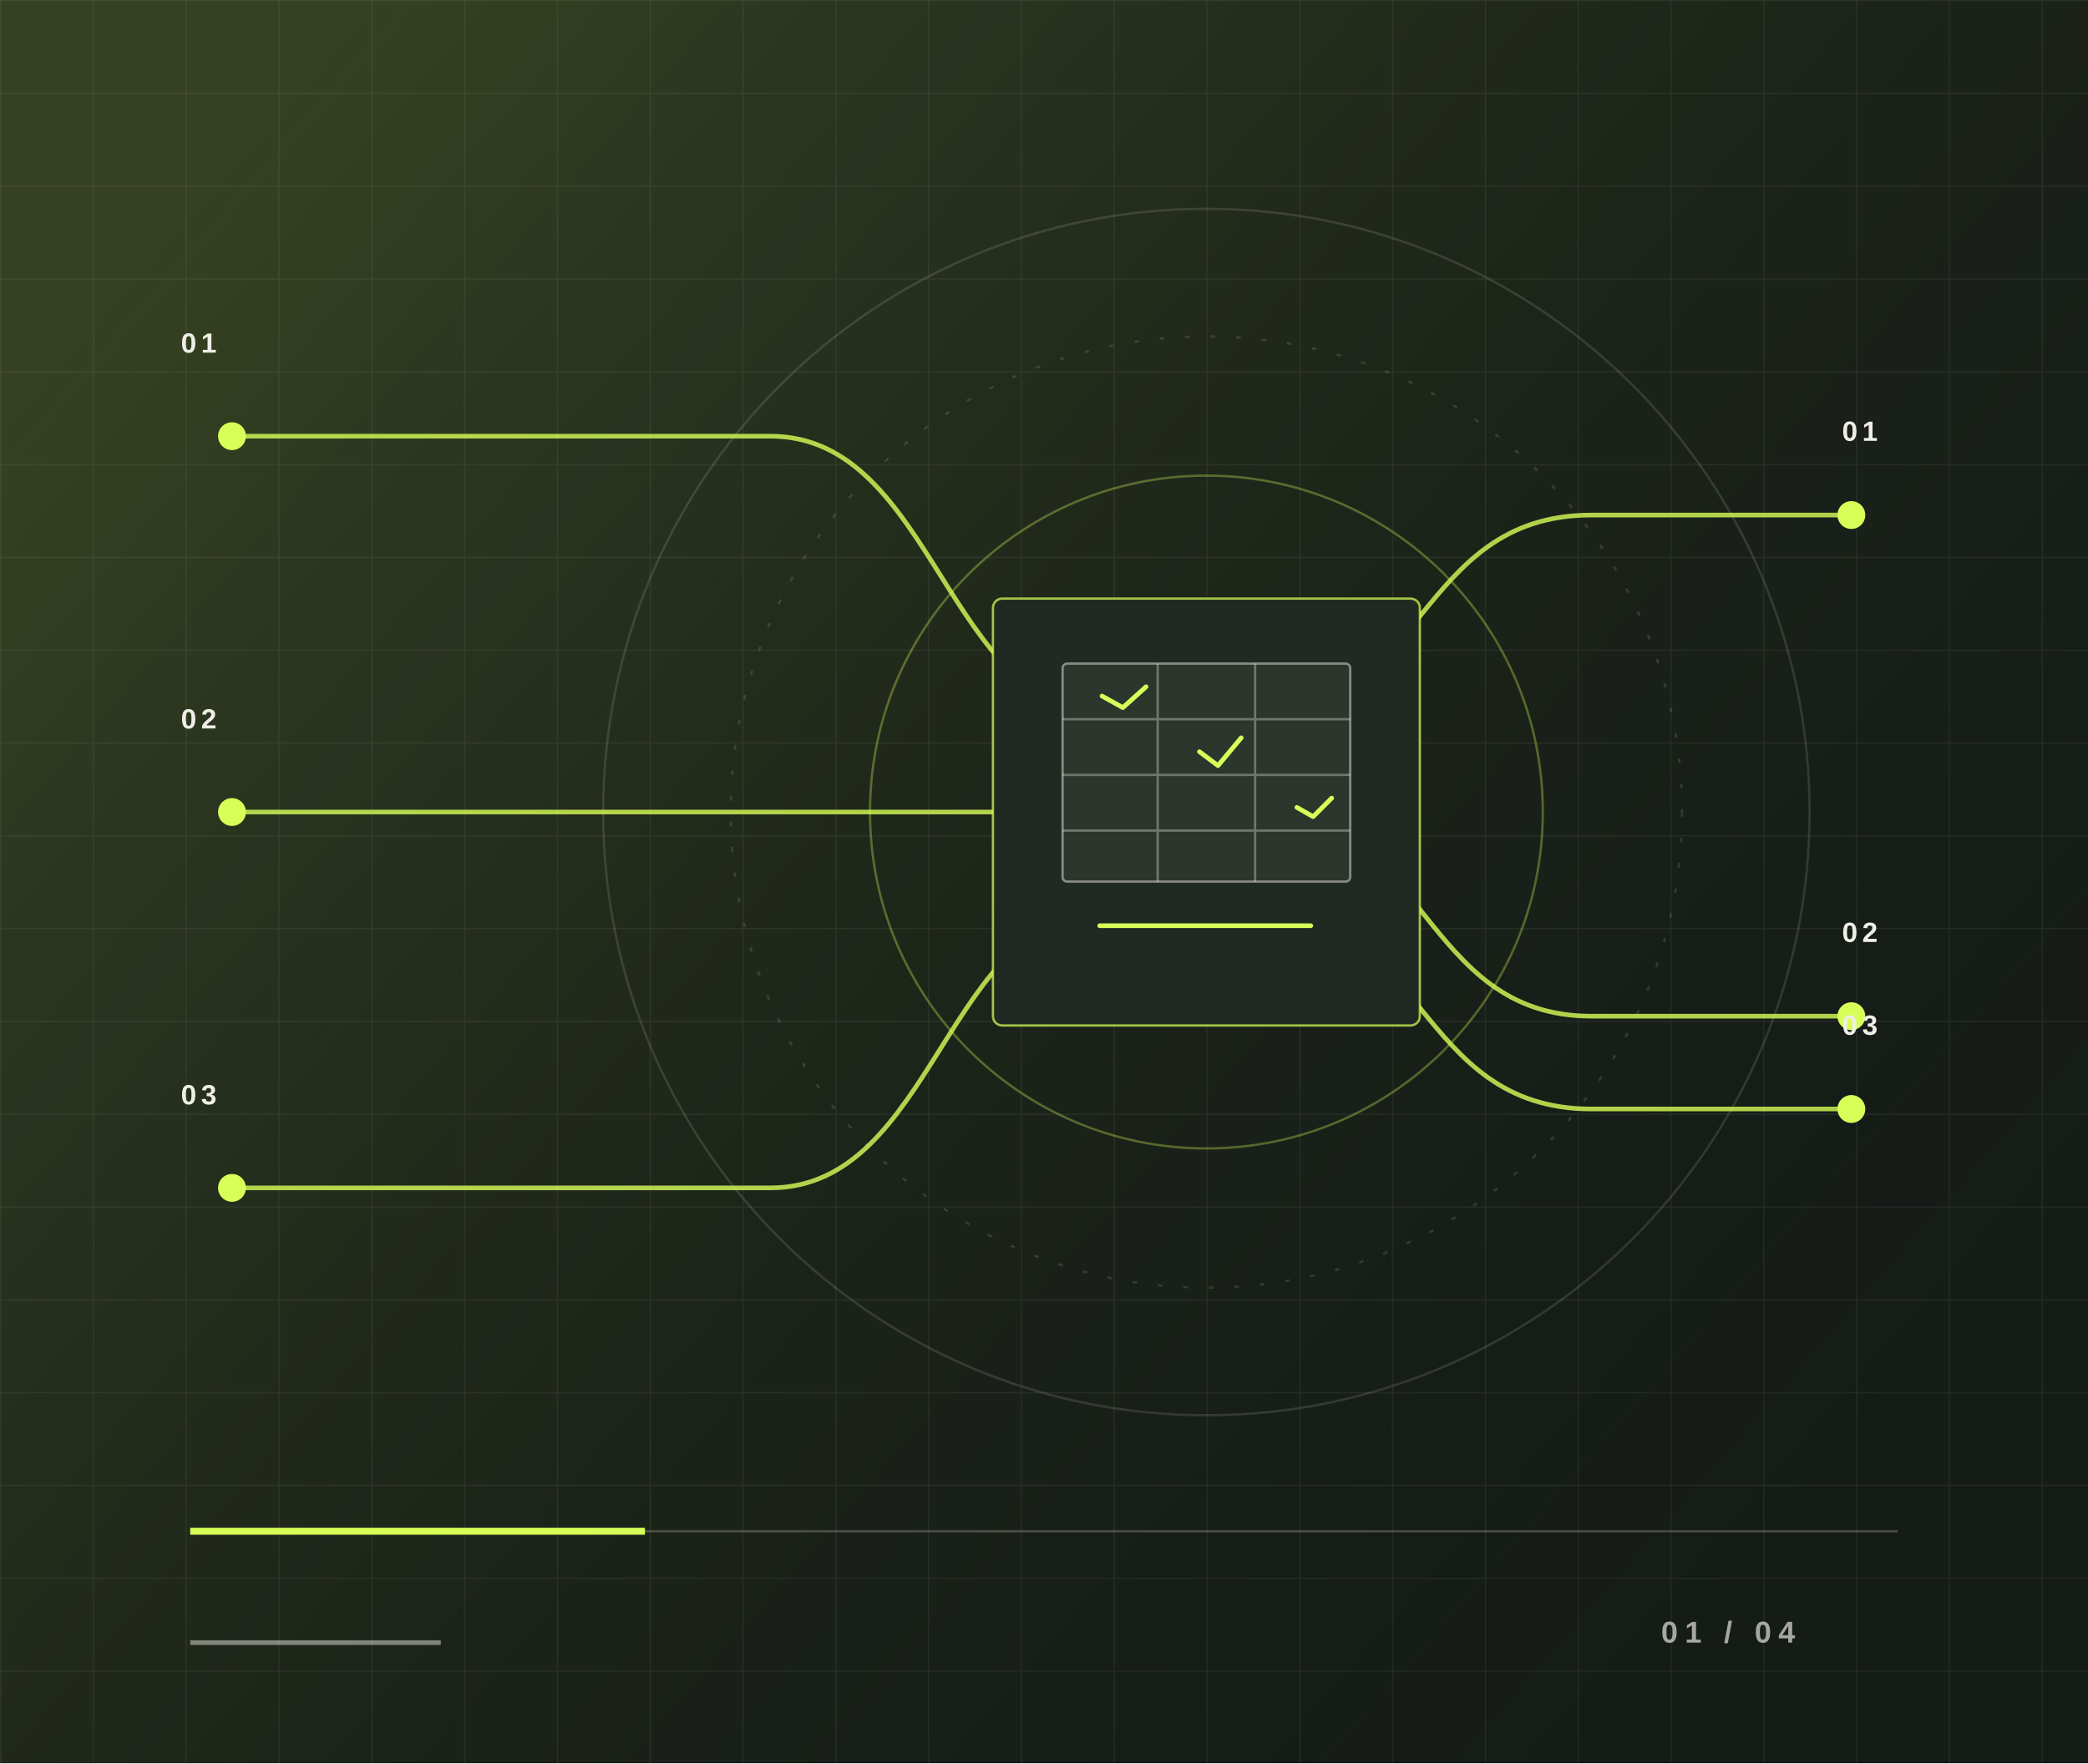
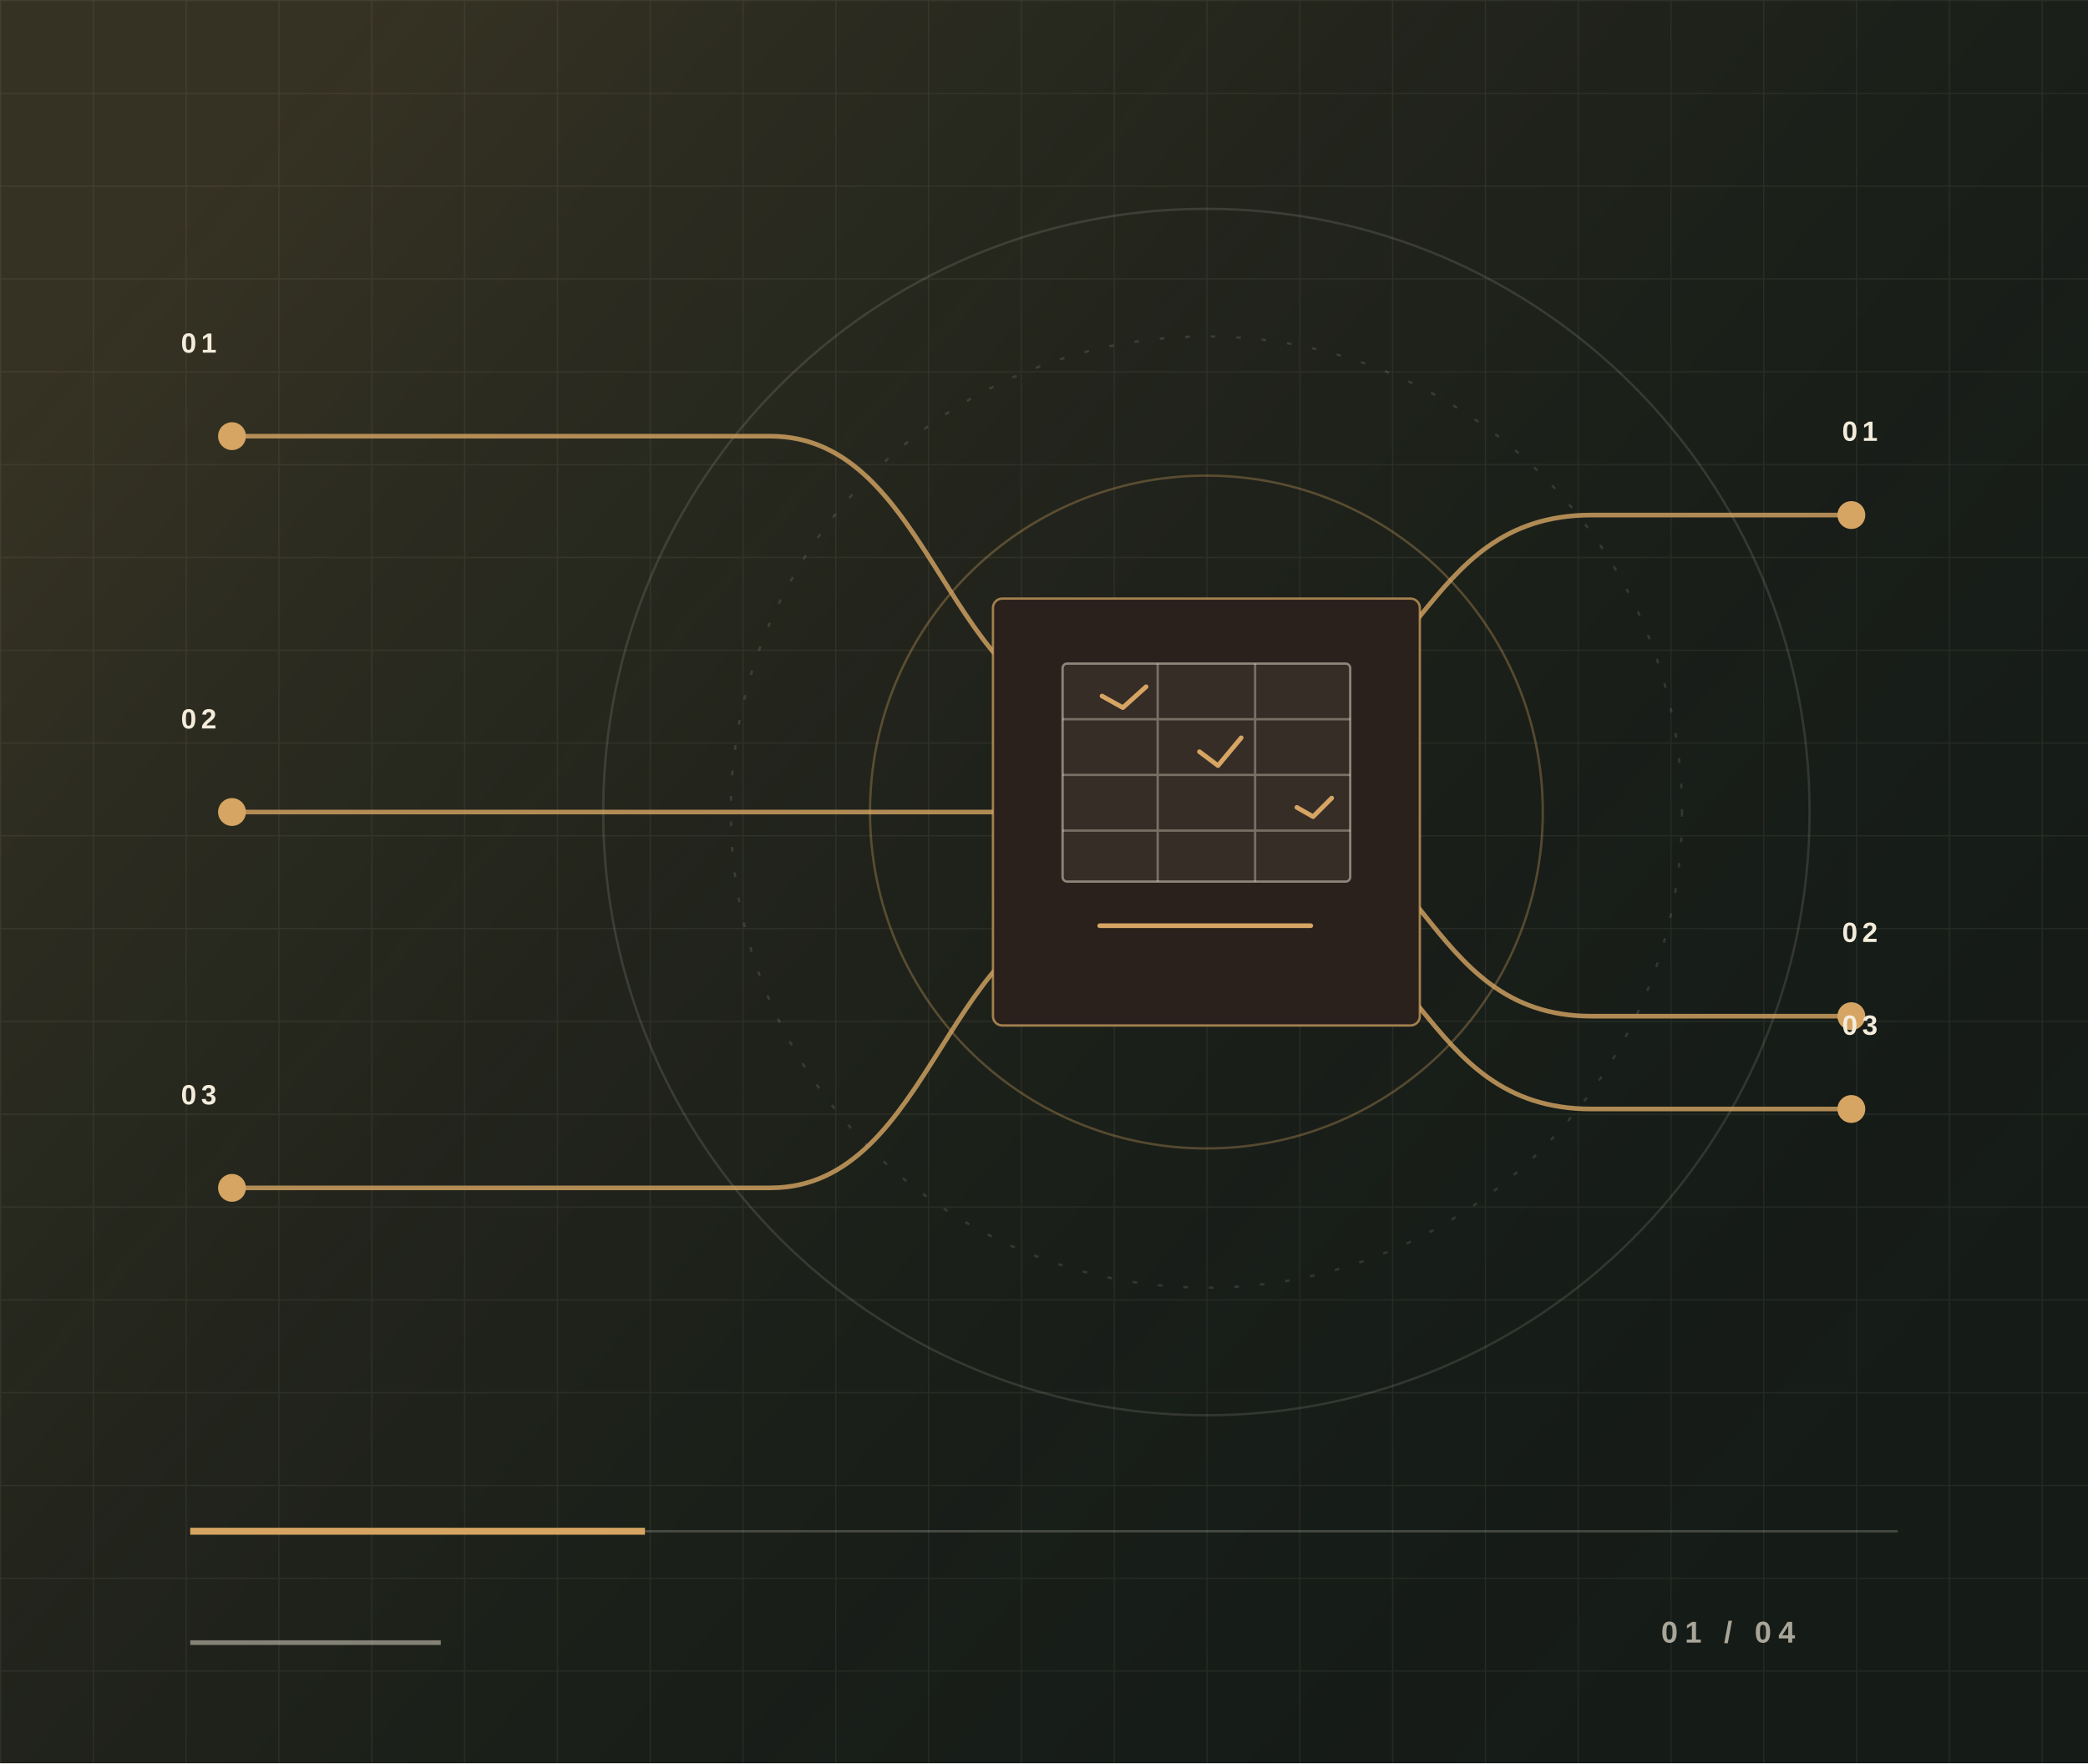
<svg xmlns="http://www.w3.org/2000/svg" viewBox="0 0 900 760" fill="none">
  <defs>
    <pattern id="grid" width="40" height="40" patternUnits="userSpaceOnUse">
-       <path d="M40 0H0V40" stroke="#F0EEE6" stroke-opacity=".075" stroke-width="1" />
+       <path d="M40 0H0V40" stroke="#F4ECDB" stroke-opacity=".075" stroke-width="1" />
    </pattern>
    <linearGradient id="wash" x1="90" y1="70" x2="810" y2="700" gradientUnits="userSpaceOnUse">
-       <stop stop-color="#D7FF58" stop-opacity=".17" />
+       <stop stop-color="#D6A563" stop-opacity=".17" />
      <stop offset="1" stop-color="#151B17" stop-opacity="0" />
    </linearGradient>
  </defs>
  <path fill="#151B17" d="M0 0h900v760H0z" />
  <path fill="url(#grid)" d="M0 0h900v760H0z" />
  <path fill="url(#wash)" d="M0 0h900v760H0z" />
-   <circle cx="520" cy="350" r="260" stroke="#F0EEE6" stroke-opacity=".13" />
-   <circle cx="520" cy="350" r="205" stroke="#F0EEE6" stroke-opacity=".13" stroke-dasharray="2 9" />
-   <circle cx="520" cy="350" r="145" stroke="#D7FF58" stroke-opacity=".32" />
-   <path d="M100 188h232c71 0 76 120 146 120h64c72 0 68-86 144-86h112" stroke="#D7FF58" stroke-opacity=".8" stroke-width="2" />
-   <path d="M100 350h232c72 0 73 0 146 0h64c73 0 70 88 144 88h112" stroke="#D7FF58" stroke-opacity=".8" stroke-width="2" />
-   <path d="M100 512h232c71 0 76-120 146-120h64c72 0 68 86 144 86h112" stroke="#D7FF58" stroke-opacity=".8" stroke-width="2" />
-   <g fill="#D7FF58">
+   <circle cx="520" cy="350" r="260" stroke="#F4ECDB" stroke-opacity=".13" />
+   <circle cx="520" cy="350" r="205" stroke="#F4ECDB" stroke-opacity=".13" stroke-dasharray="2 9" />
+   <circle cx="520" cy="350" r="145" stroke="#D6A563" stroke-opacity=".32" />
+   <path d="M100 188h232c71 0 76 120 146 120h64c72 0 68-86 144-86h112" stroke="#D6A563" stroke-opacity=".8" stroke-width="2" />
+   <path d="M100 350h232c72 0 73 0 146 0h64c73 0 70 88 144 88h112" stroke="#D6A563" stroke-opacity=".8" stroke-width="2" />
+   <path d="M100 512h232c71 0 76-120 146-120h64c72 0 68 86 144 86h112" stroke="#D6A563" stroke-opacity=".8" stroke-width="2" />
+   <g fill="#D6A563">
    <circle cx="100" cy="188" r="6" />
    <circle cx="100" cy="350" r="6" />
    <circle cx="100" cy="512" r="6" />
    <circle cx="798" cy="222" r="6" />
    <circle cx="798" cy="438" r="6" />
    <circle cx="798" cy="478" r="6" />
  </g>
-   <g fill="#F0EEE6" font-family="Arial,sans-serif" font-size="12" font-weight="700" letter-spacing="2">
+   <g fill="#F4ECDB" font-family="Arial,sans-serif" font-size="12" font-weight="700" letter-spacing="2">
    <text x="78" y="152">01</text>
    <text x="78" y="314">02</text>
    <text x="78" y="476">03</text>
    <text x="794" y="190">01</text>
    <text x="794" y="406">02</text>
    <text x="794" y="446">03</text>
  </g>
-   <rect x="428" y="258" width="184" height="184" rx="4" fill="#202A22" stroke="#D7FF58" stroke-opacity=".72" />
-   <rect x="458" y="286" width="124" height="94" rx="2" fill="#F0EEE6" fill-opacity=".06" stroke="#F0EEE6" stroke-opacity=".48" />
-   <path d="M458 310h124M458 334h124M458 358h124M499 286v94M541 286v94" stroke="#F0EEE6" stroke-opacity=".35" />
-   <path d="m475 300 9 5 10-9M517 324l8 6 10-12M559 348l7 4 8-8" stroke="#D7FF58" stroke-width="2" stroke-linecap="round" stroke-linejoin="round" />
-   <path d="M474 399h91" stroke="#D7FF58" stroke-width="2" stroke-linecap="round" />
-   <path d="M82 660h736" stroke="#F0EEE6" stroke-opacity=".22" />
-   <path d="M82 660h196" stroke="#D7FF58" stroke-width="3" />
-   <path d="M82 708h108" stroke="#F0EEE6" stroke-opacity=".48" stroke-width="2" />
-   <text x="716" y="708" fill="#F0EEE6" fill-opacity=".66" font-family="Arial,sans-serif" font-size="13" font-weight="700" letter-spacing="3">01 / 04</text>
+   <rect x="428" y="258" width="184" height="184" rx="4" fill="#2A211C" stroke="#D6A563" stroke-opacity=".72" />
+   <rect x="458" y="286" width="124" height="94" rx="2" fill="#F4ECDB" fill-opacity=".06" stroke="#F4ECDB" stroke-opacity=".48" />
+   <path d="M458 310h124M458 334h124M458 358h124M499 286v94M541 286v94" stroke="#F4ECDB" stroke-opacity=".35" />
+   <path d="m475 300 9 5 10-9M517 324l8 6 10-12M559 348l7 4 8-8" stroke="#D6A563" stroke-width="2" stroke-linecap="round" stroke-linejoin="round" />
+   <path d="M474 399h91" stroke="#D6A563" stroke-width="2" stroke-linecap="round" />
+   <path d="M82 660h736" stroke="#F4ECDB" stroke-opacity=".22" />
+   <path d="M82 660h196" stroke="#D6A563" stroke-width="3" />
+   <path d="M82 708h108" stroke="#F4ECDB" stroke-opacity=".48" stroke-width="2" />
+   <text x="716" y="708" fill="#F4ECDB" fill-opacity=".66" font-family="Arial,sans-serif" font-size="13" font-weight="700" letter-spacing="3">01 / 04</text>
</svg>
